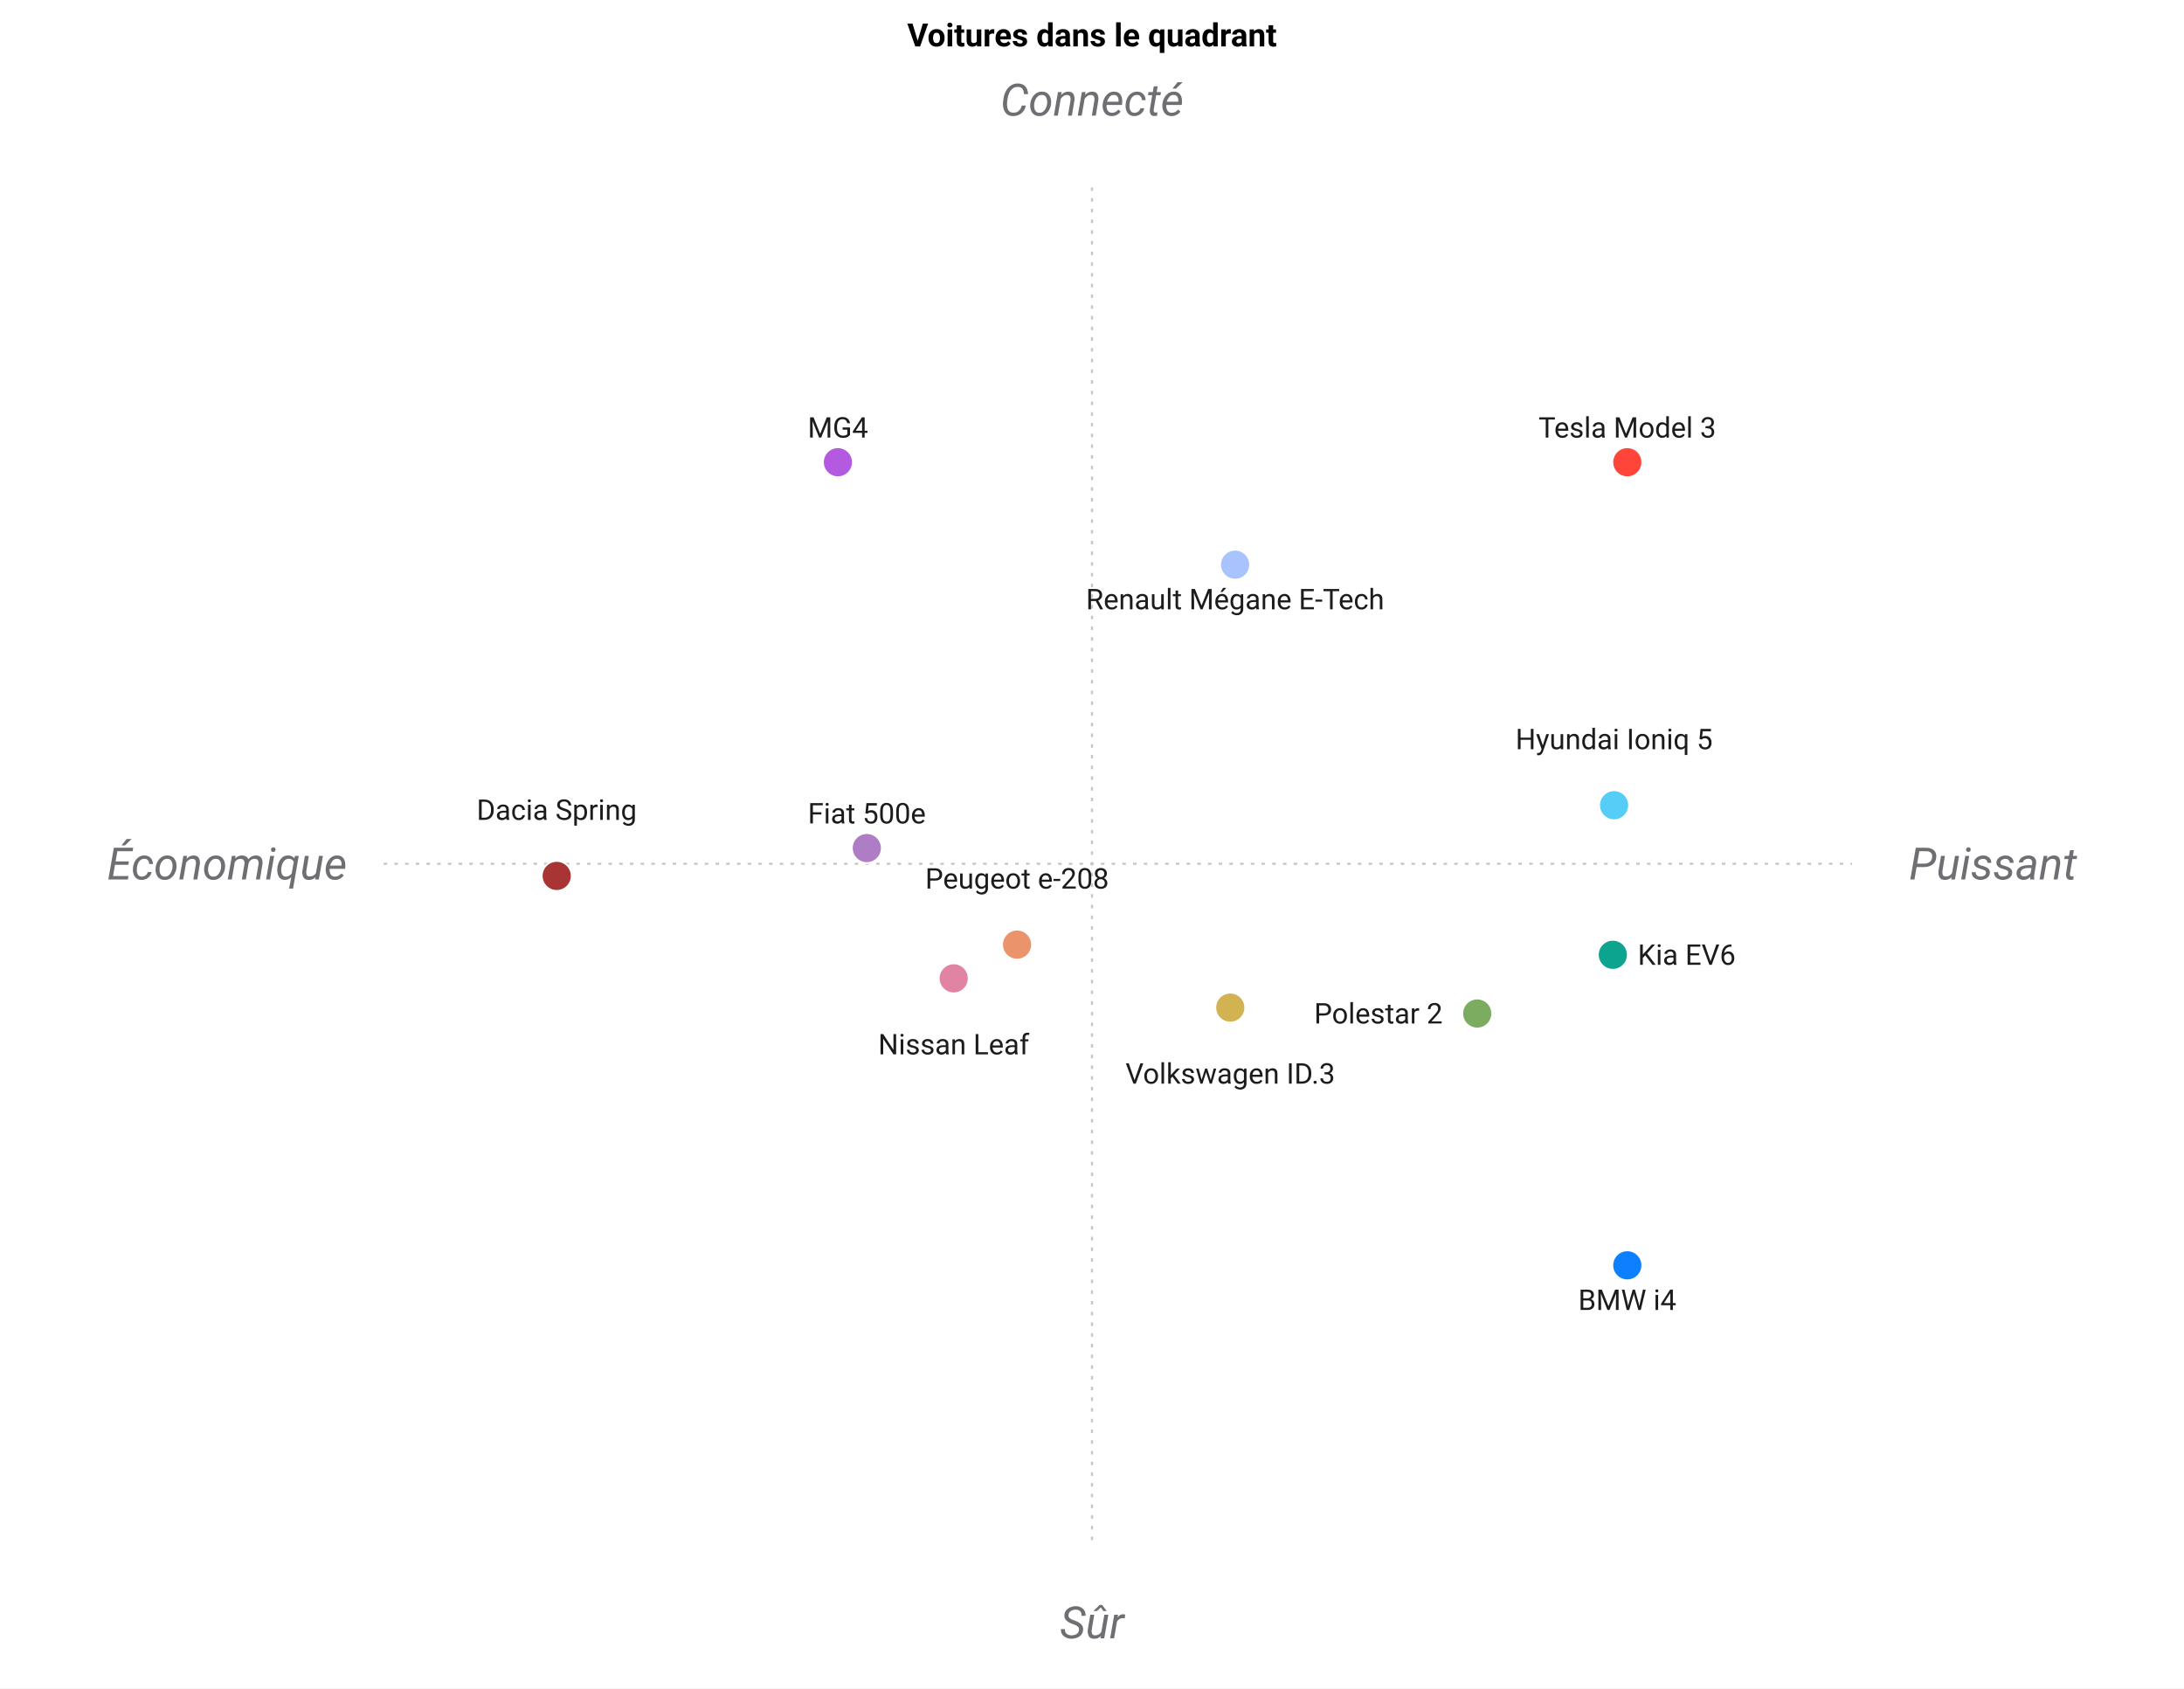
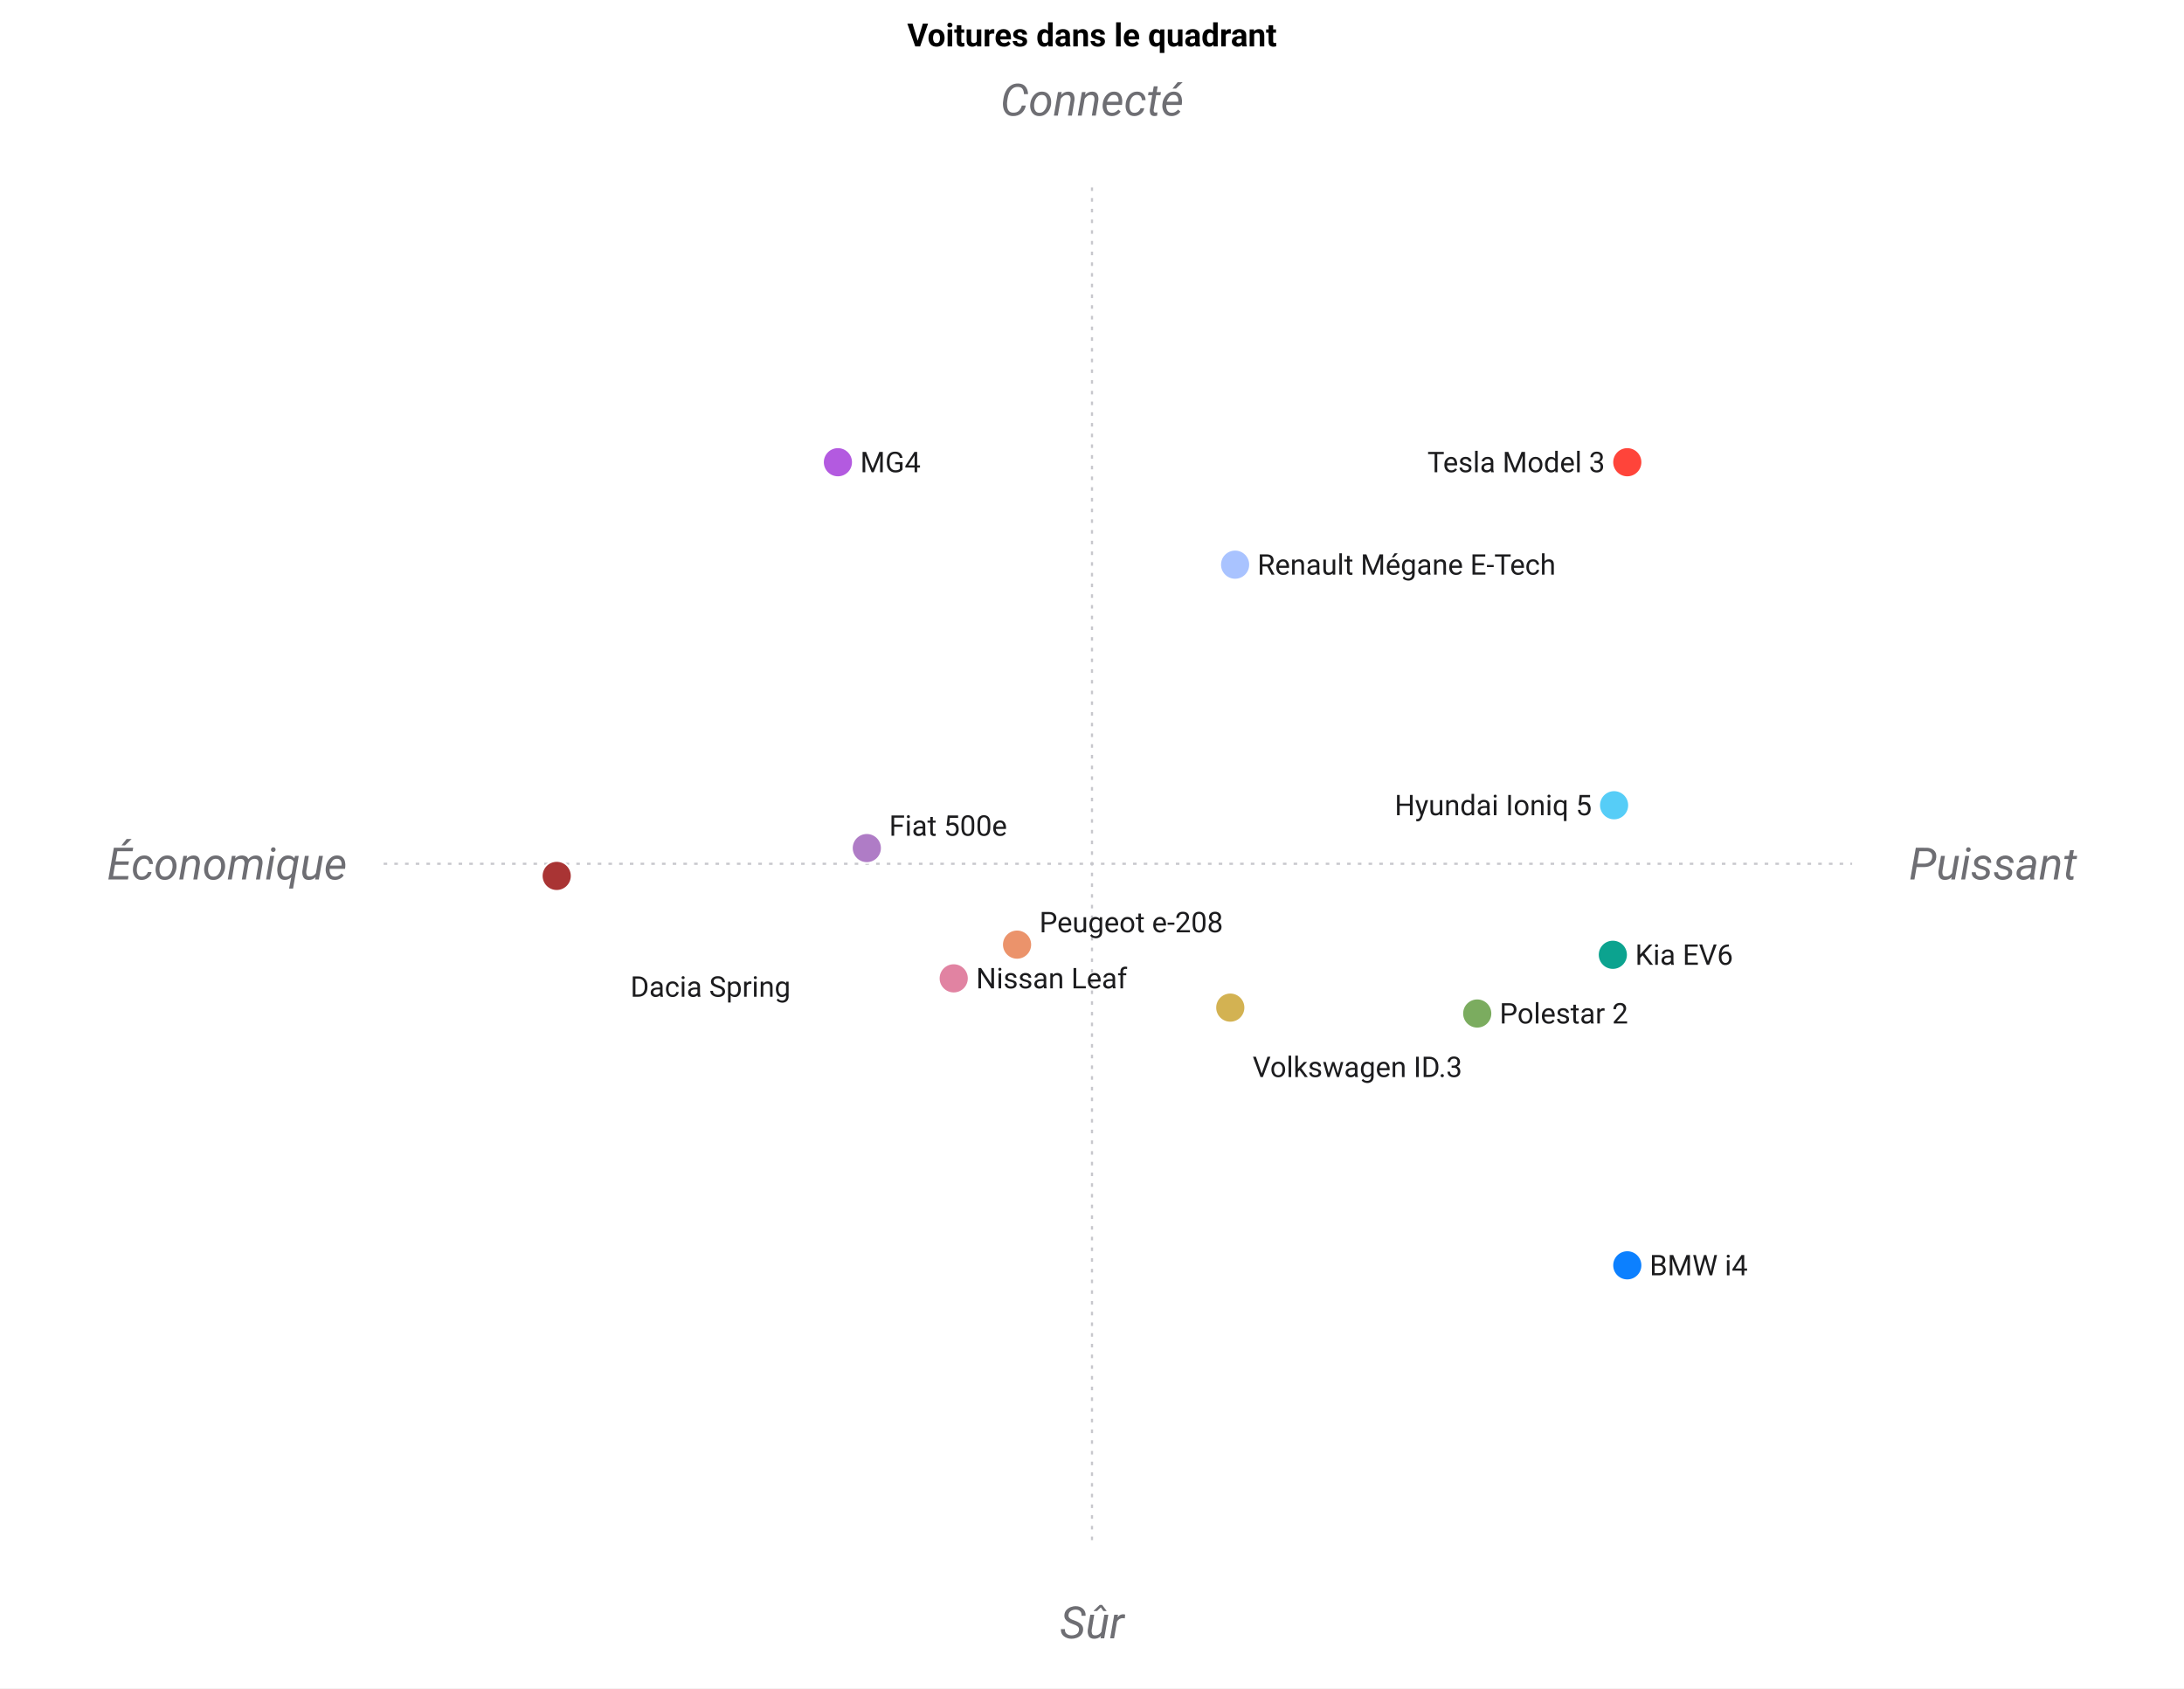
<svg xmlns="http://www.w3.org/2000/svg" width="1224" height="946" viewBox="0 0 1224 946" role="img" aria-labelledby="sp-title sp-desc" font-family="Roboto, -apple-system, Helvetica, Arial, sans-serif">
  <rect width="1224" height="946" fill="#FFFFFF" />
  <style>.sp-dot{cursor:pointer}.sp-dot:hover circle,.sp-dot:focus circle{stroke-width:2.4}.sp-dot:hover,.sp-dot:focus{filter:brightness(1.08);outline:none}</style>
  <line x1="215.0" y1="484.0" x2="1038.0" y2="484.0" stroke="#C7C7CC" stroke-width="1.2" stroke-dasharray="2,4" />
  <line x1="612.0" y1="863.0" x2="612.0" y2="105.0" stroke="#C7C7CC" stroke-width="1.2" stroke-dasharray="2,4" />
  <text data-pole="right" x="1164.0" y="492.8" font-size="25" font-style="italic" fill="#6E6E73" text-anchor="end">Puissant</text>
  <text data-pole="left" x="60.0" y="492.8" font-size="25" font-style="italic" fill="#6E6E73" text-anchor="start">Économique</text>
  <text data-pole="top" x="612.0" y="64.8" font-size="25" font-style="italic" fill="#6E6E73" text-anchor="middle">Connecté</text>
  <text data-pole="bottom" x="612.0" y="918.0" font-size="25" font-style="italic" fill="#6E6E73" text-anchor="middle">Sûr</text>
  <g class="sp-dot" tabindex="0" role="img" aria-label="Voitures: Tesla Model 3 role: best axis1: 3.22 axis2: 0.43">
    <circle cx="912.0" cy="259.0" r="8.39" fill="#FF3B30" stroke="white" stroke-width="1" opacity="0.95" />
  </g>
-   <text x="912.0" y="245.2" font-size="16" fill="#1C1C1E" text-anchor="middle">Tesla Model 3</text>
+   <text x="899.5" y="264.6" font-size="16" fill="#1C1C1E" text-anchor="end">Tesla Model 3</text>
  <g class="sp-dot" tabindex="0" role="img" aria-label="Voitures: Renault Mégane E-Tech role: competitor axis1: 0.86 axis2: 0.32">
    <circle cx="692.2" cy="316.4" r="8.39" fill="#A5C0FF" stroke="white" stroke-width="1" opacity="0.95" />
  </g>
-   <text x="692.2" y="341.4" font-size="16" fill="#1C1C1E" text-anchor="middle">Renault Mégane E-Tech</text>
+   <text x="704.7" y="322.0" font-size="16" fill="#1C1C1E" text-anchor="start">Renault Mégane E-Tech</text>
  <g class="sp-dot" tabindex="0" role="img" aria-label="Voitures: Peugeot e-208 role: competitor axis1: -0.45 axis2: -0.09">
    <circle cx="570.0" cy="529.3" r="8.39" fill="#EA8E64" stroke="white" stroke-width="1" opacity="0.95" />
  </g>
-   <text x="570.0" y="497.9" font-size="16" fill="#1C1C1E" text-anchor="middle">Peugeot e-208</text>
+   <text x="582.5" y="522.4" font-size="16" fill="#1C1C1E" text-anchor="start">Peugeot e-208</text>
  <g class="sp-dot" tabindex="0" role="img" aria-label="Voitures: Hyundai Ioniq 5 role: competitor axis1: 3.14 axis2: 0.06">
    <circle cx="904.6" cy="451.2" r="8.39" fill="#4ECBF7" stroke="white" stroke-width="1" opacity="0.95" />
  </g>
-   <text x="904.6" y="419.8" font-size="16" fill="#1C1C1E" text-anchor="middle">Hyundai Ioniq 5</text>
+   <text x="892.1" y="456.8" font-size="16" fill="#1C1C1E" text-anchor="end">Hyundai Ioniq 5</text>
  <g class="sp-dot" tabindex="0" role="img" aria-label="Voitures: Kia EV6 role: competitor axis1: 3.13 axis2: -0.10">
    <circle cx="903.9" cy="535.0" r="8.39" fill="#009E89" stroke="white" stroke-width="1" opacity="0.95" />
  </g>
-   <text x="945.3" y="540.6" font-size="16" fill="#1C1C1E" text-anchor="middle">Kia EV6</text>
+   <text x="916.4" y="540.6" font-size="16" fill="#1C1C1E" text-anchor="start">Kia EV6</text>
  <g class="sp-dot" tabindex="0" role="img" aria-label="Voitures: Volkswagen ID.3 role: competitor axis1: 0.83 axis2: -0.15">
    <circle cx="689.5" cy="564.6" r="8.39" fill="#D1AE49" stroke="white" stroke-width="1" opacity="0.95" />
  </g>
-   <text x="689.5" y="607.2" font-size="16" fill="#1C1C1E" text-anchor="middle">Volkswagen ID.3</text>
+   <text x="702.0" y="603.5" font-size="16" fill="#1C1C1E" text-anchor="start">Volkswagen ID.3</text>
  <g class="sp-dot" tabindex="0" role="img" aria-label="Voitures: BMW i4 role: right axis1: 3.22 axis2: -0.43">
    <circle cx="912.0" cy="709.0" r="8.39" fill="#007AFF" stroke="white" stroke-width="1" opacity="0.95" />
  </g>
-   <text x="912.0" y="734.0" font-size="16" fill="#1C1C1E" text-anchor="middle">BMW i4</text>
+   <text x="924.5" y="714.6" font-size="16" fill="#1C1C1E" text-anchor="start">BMW i4</text>
  <g class="sp-dot" tabindex="0" role="img" aria-label="Voitures: Polestar 2 role: competitor axis1: 2.32 axis2: -0.16">
    <circle cx="827.9" cy="567.9" r="8.39" fill="#75A857" stroke="white" stroke-width="1" opacity="0.95" />
  </g>
-   <text x="772.5" y="573.5" font-size="16" fill="#1C1C1E" text-anchor="middle">Polestar 2</text>
+   <text x="840.4" y="573.5" font-size="16" fill="#1C1C1E" text-anchor="start">Polestar 2</text>
  <g class="sp-dot" tabindex="0" role="img" aria-label="Voitures: Nissan Leaf role: competitor axis1: -0.83 axis2: -0.12">
    <circle cx="534.5" cy="548.2" r="8.39" fill="#DF7D9D" stroke="white" stroke-width="1" opacity="0.95" />
  </g>
-   <text x="534.5" y="590.8" font-size="16" fill="#1C1C1E" text-anchor="middle">Nissan Leaf</text>
+   <text x="547.0" y="553.8" font-size="16" fill="#1C1C1E" text-anchor="start">Nissan Leaf</text>
  <g class="sp-dot" tabindex="0" role="img" aria-label="Voitures: MG4 role: top axis1: -1.53 axis2: 0.43">
    <circle cx="469.6" cy="259.0" r="8.39" fill="#AF52DE" stroke="white" stroke-width="1" opacity="0.95" />
  </g>
-   <text x="469.6" y="245.2" font-size="16" fill="#1C1C1E" text-anchor="middle">MG4</text>
+   <text x="482.1" y="264.6" font-size="16" fill="#1C1C1E" text-anchor="start">MG4</text>
  <g class="sp-dot" tabindex="0" role="img" aria-label="Voitures: Dacia Spring role: worst axis1: -3.22 axis2: -0.01">
    <circle cx="312.0" cy="490.8" r="8.39" fill="#A52A2A" stroke="white" stroke-width="1" opacity="0.95" />
  </g>
-   <text x="312.0" y="459.4" font-size="16" fill="#1C1C1E" text-anchor="middle">Dacia Spring</text>
+   <text x="353.3" y="558.5" font-size="16" fill="#1C1C1E" text-anchor="start">Dacia Spring</text>
  <g class="sp-dot" tabindex="0" role="img" aria-label="Voitures: Fiat 500e role: competitor axis1: -1.35 axis2: 0.02">
    <circle cx="485.8" cy="475.2" r="8.39" fill="#AB76C3" stroke="white" stroke-width="1" opacity="0.95" />
  </g>
-   <text x="485.8" y="461.4" font-size="16" fill="#1C1C1E" text-anchor="middle">Fiat 500e</text>
+   <text x="498.3" y="468.3" font-size="16" fill="#1C1C1E" text-anchor="start">Fiat 500e</text>
  <text x="612.0" y="26" font-size="18" font-weight="bold" fill="#000" text-anchor="middle">Voitures dans le quadrant</text>
</svg>
